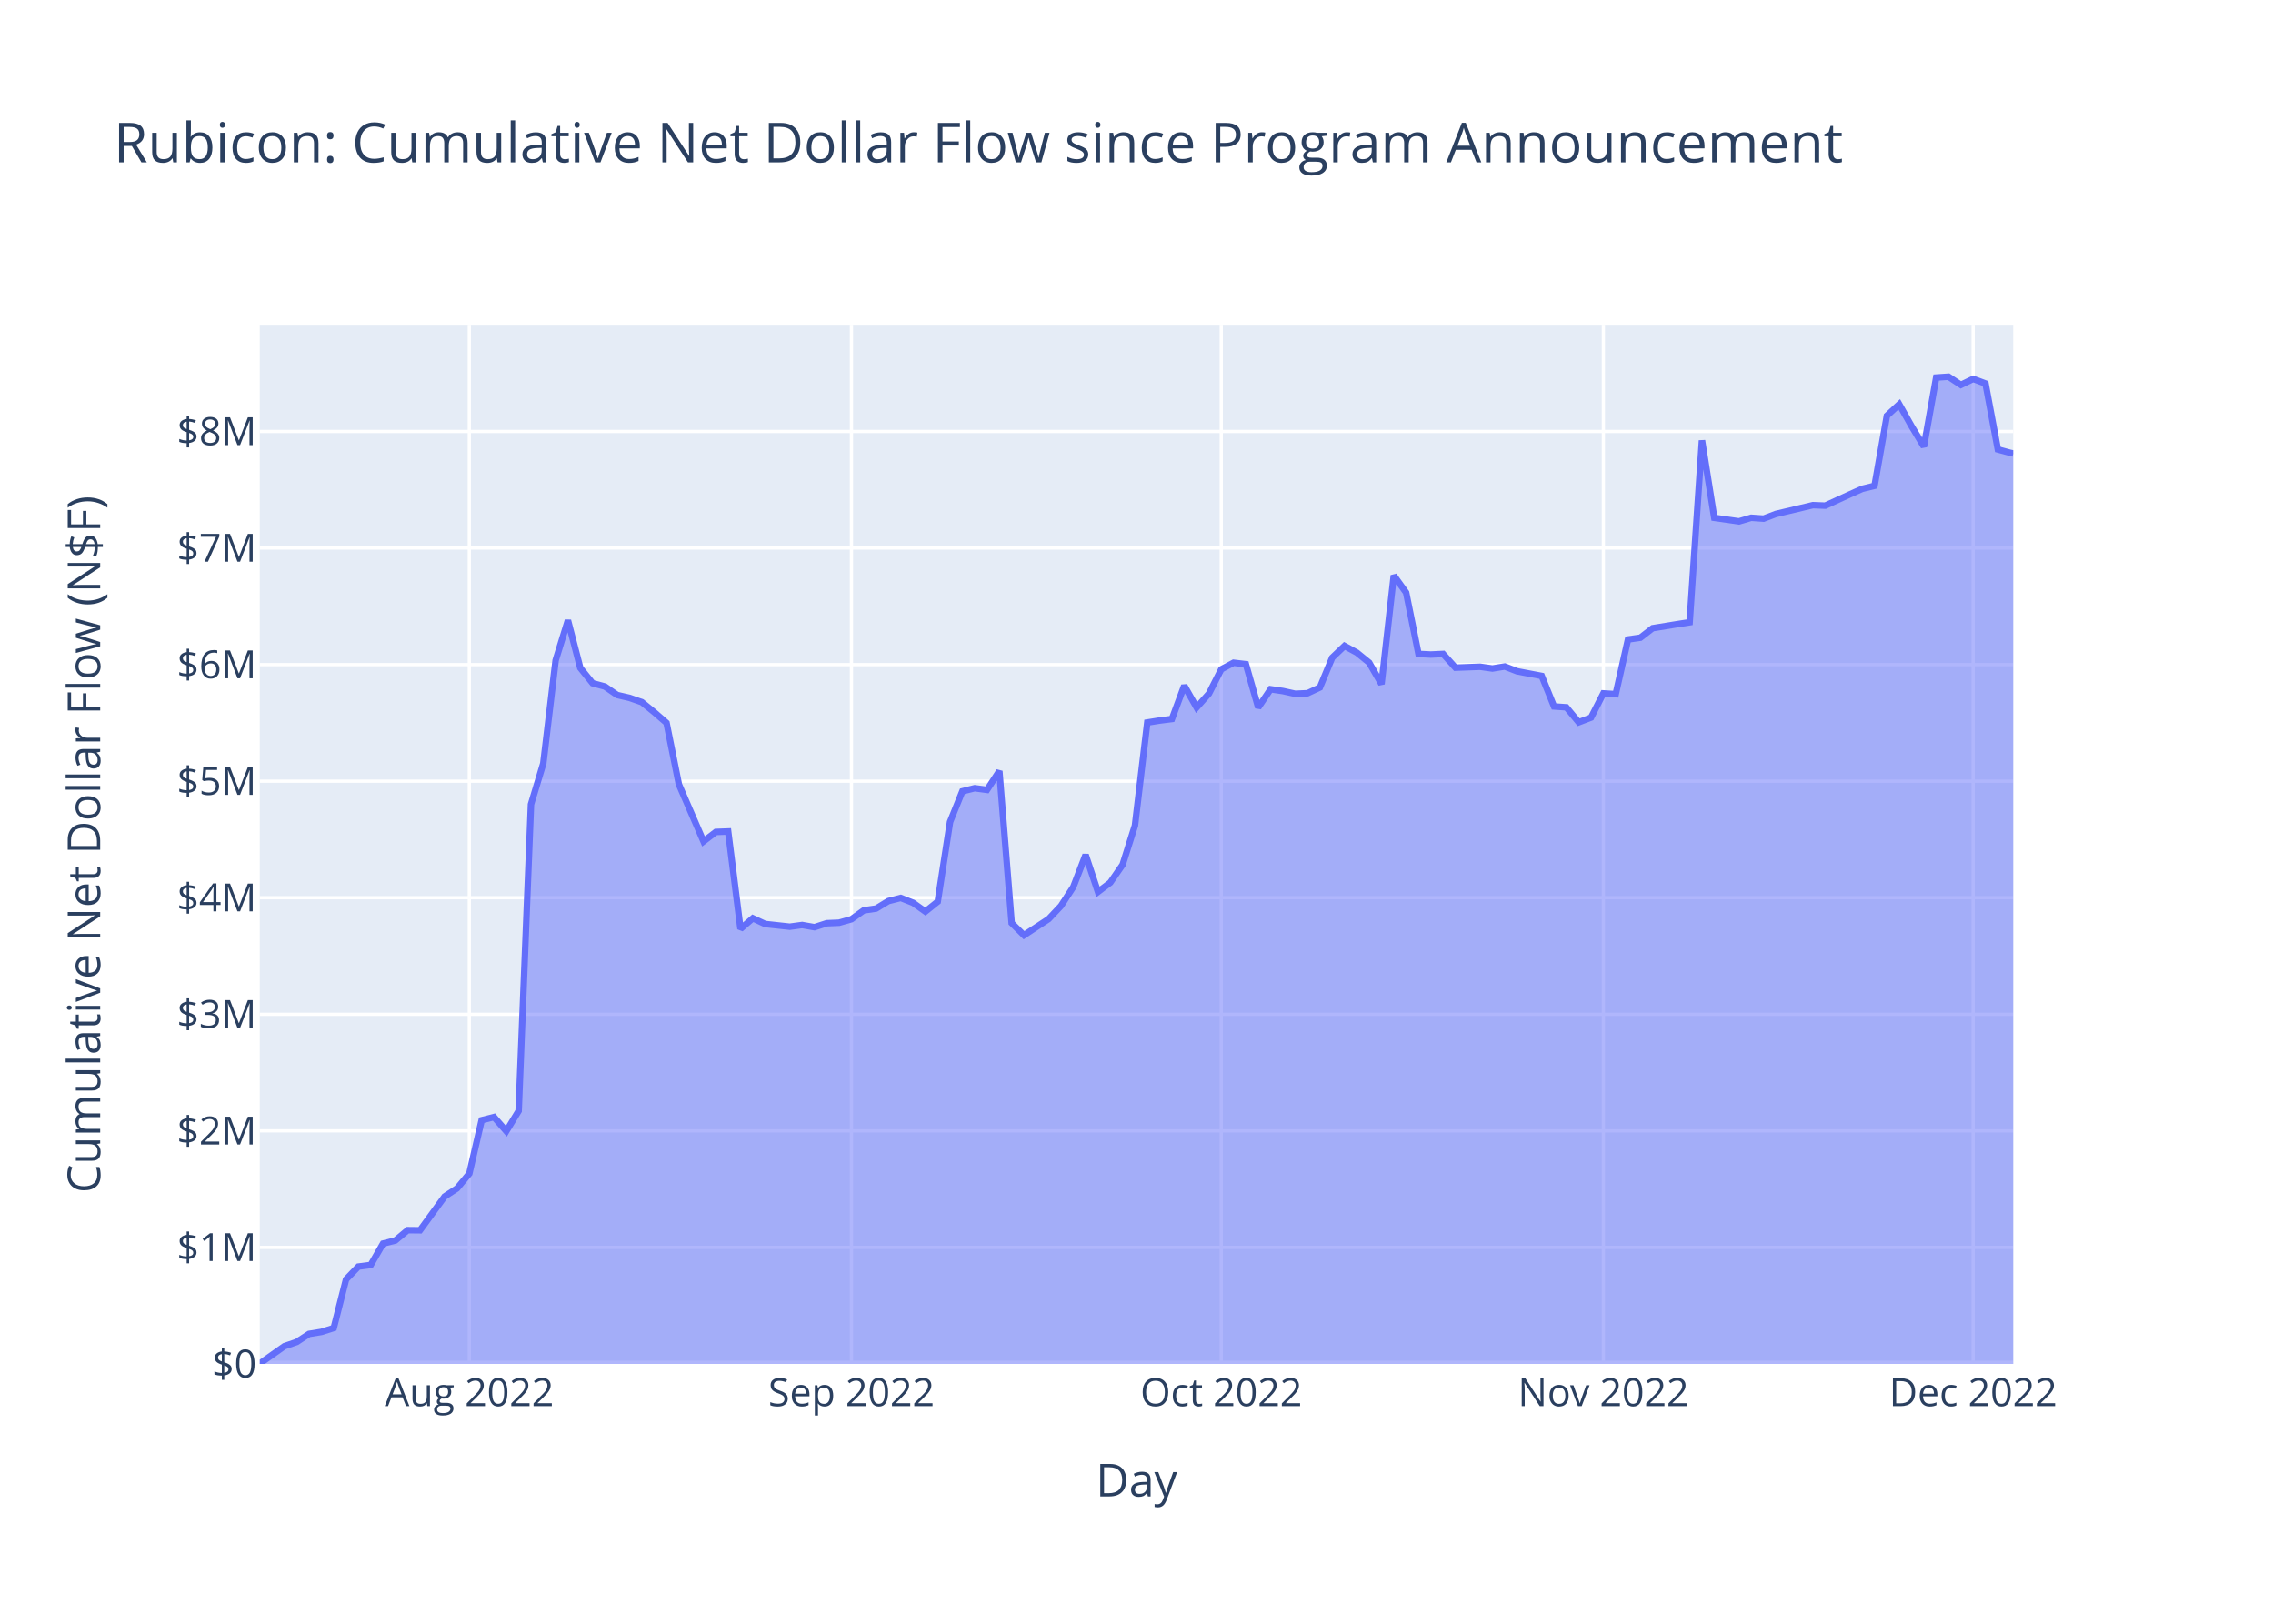
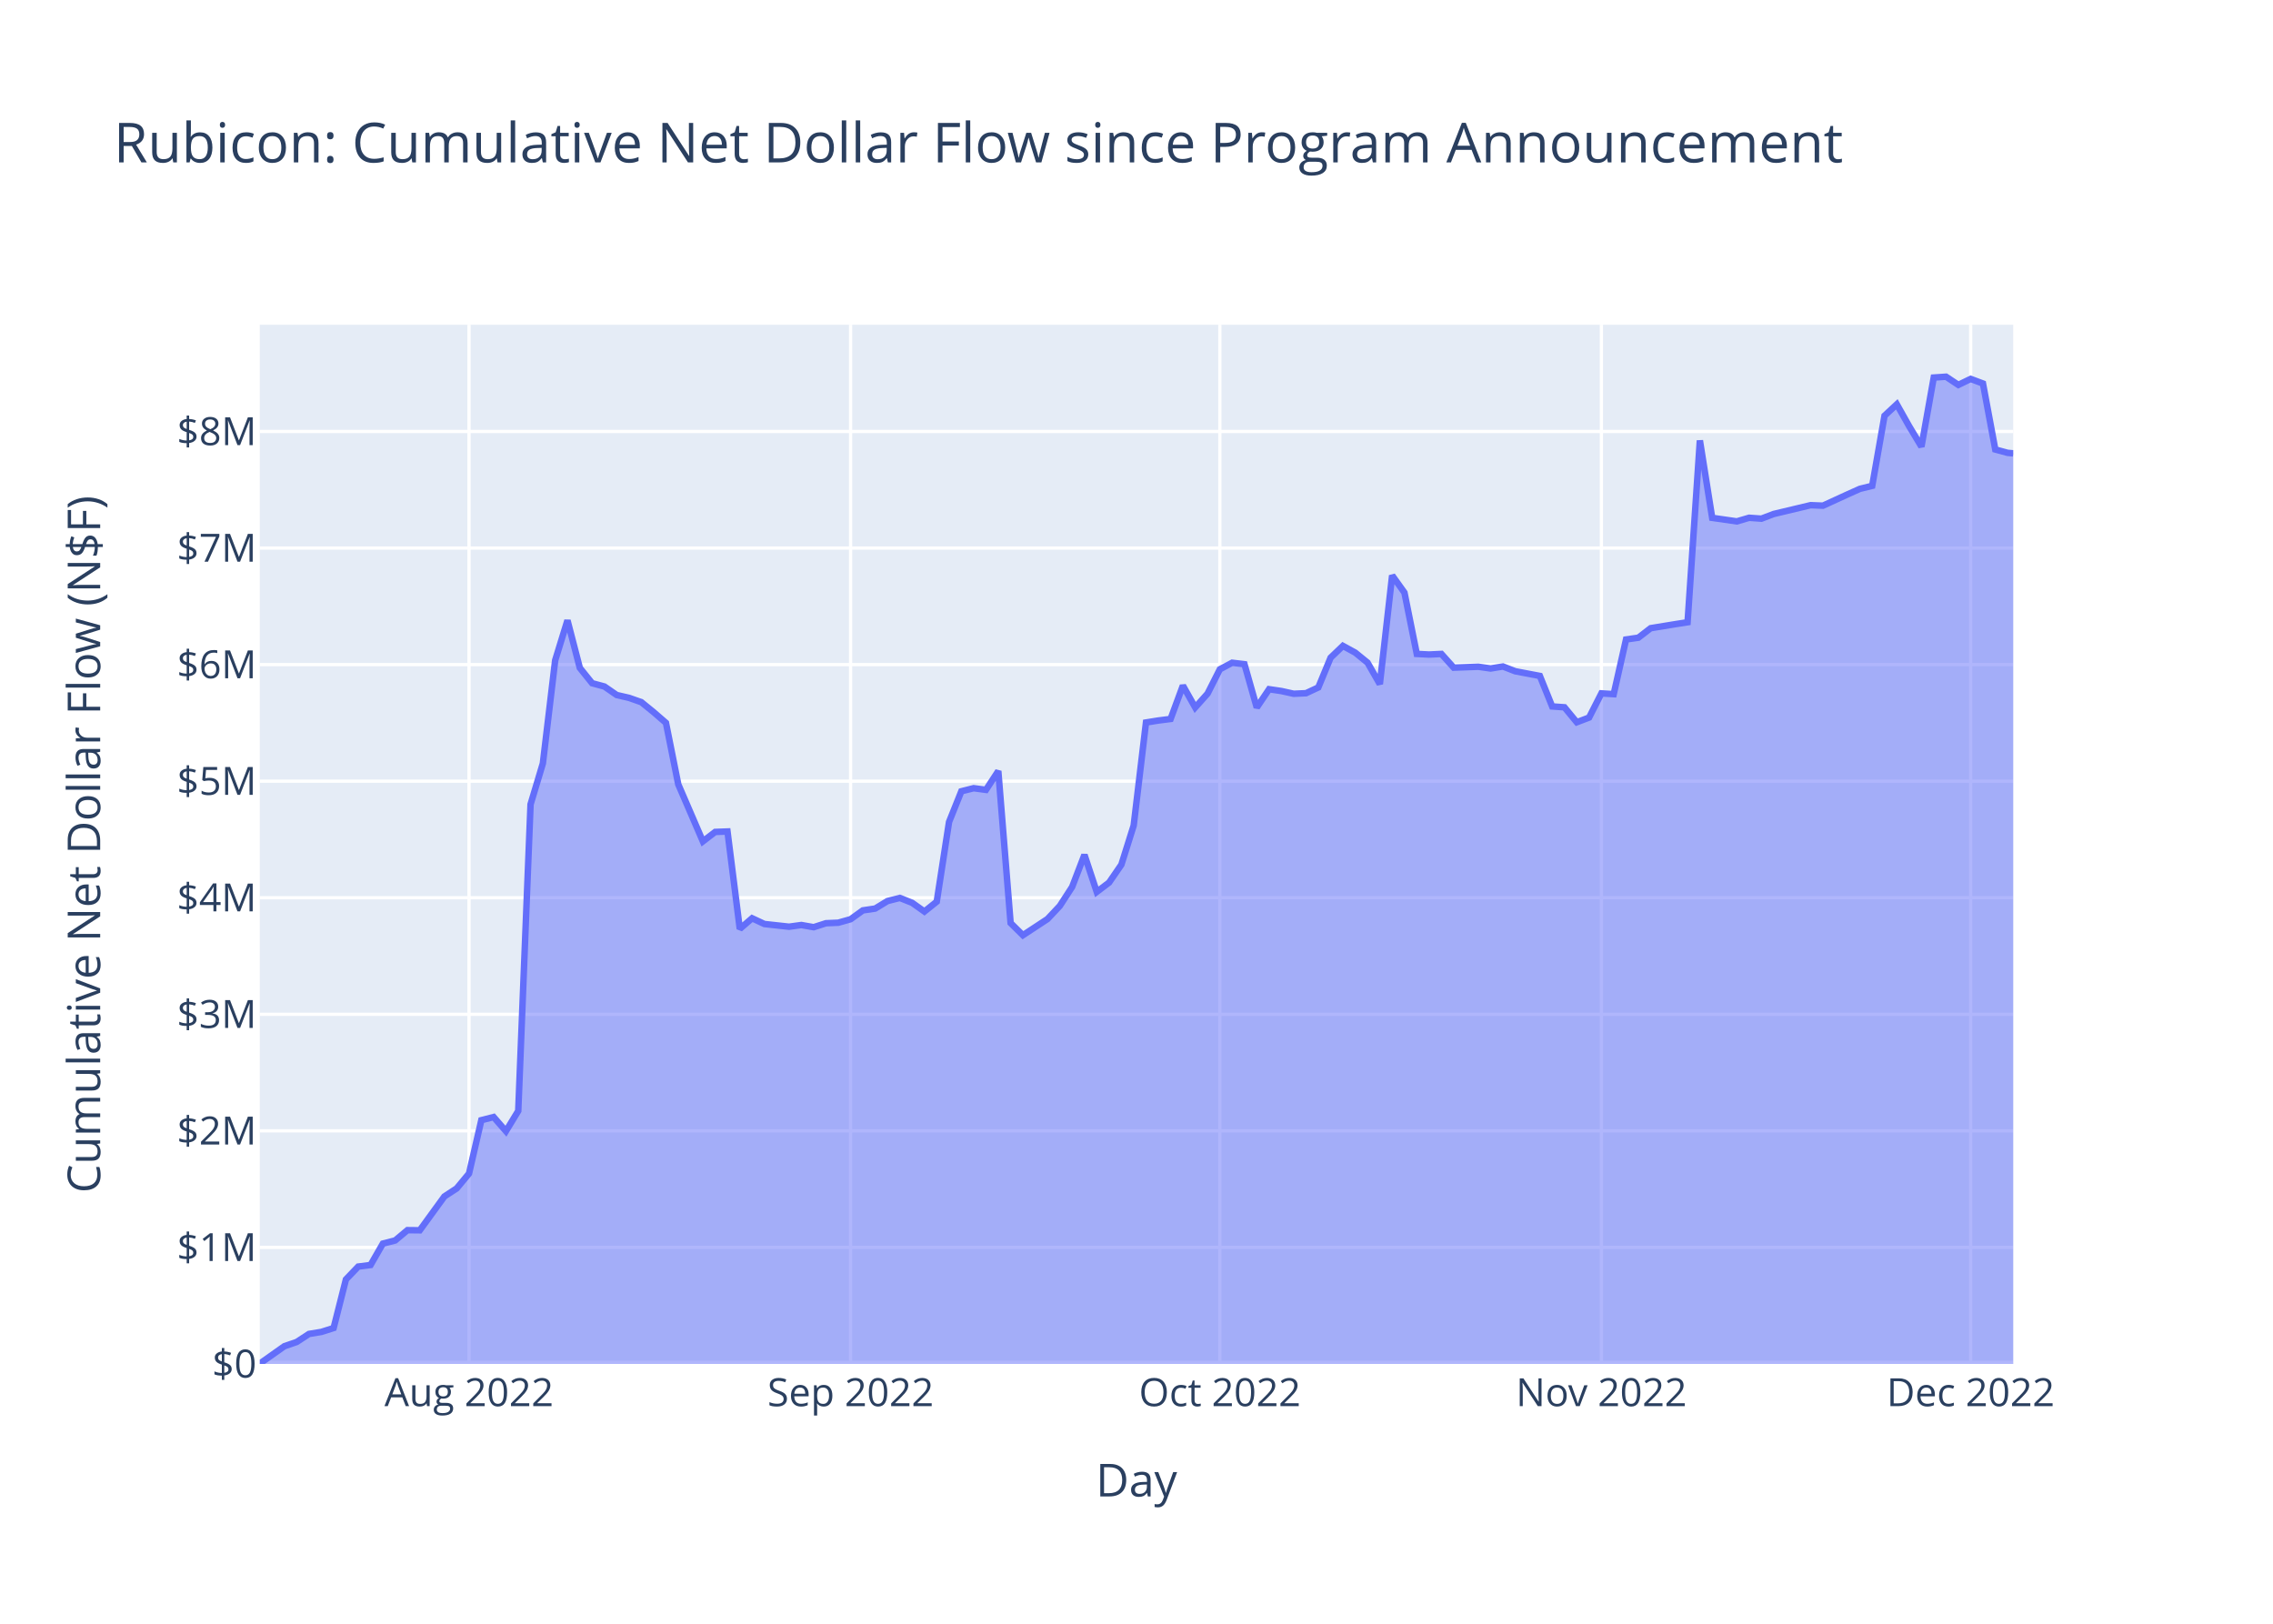
<svg xmlns="http://www.w3.org/2000/svg" class="main-svg" width="700" height="500" style="" viewBox="0 0 700 500">
  <rect x="0" y="0" width="700" height="500" style="fill: rgb(255, 255, 255); fill-opacity: 1;" />
-   <defs id="defs-955cf2">
+   <defs id="defs-975786">
    <g class="clips">
-       <clipPath id="clip955cf2xyplot" class="plotclip">
+       <clipPath id="clip975786xyplot" class="plotclip">
        <rect width="540" height="320" />
      </clipPath>
-       <clipPath class="axesclip" id="clip955cf2x">
+       <clipPath class="axesclip" id="clip975786x">
        <rect x="80" y="0" width="540" height="500" />
      </clipPath>
-       <clipPath class="axesclip" id="clip955cf2y">
+       <clipPath class="axesclip" id="clip975786y">
        <rect x="0" y="100" width="700" height="320" />
      </clipPath>
-       <clipPath class="axesclip" id="clip955cf2xy">
+       <clipPath class="axesclip" id="clip975786xy">
        <rect x="80" y="100" width="540" height="320" />
      </clipPath>
    </g>
    <g class="gradients" />
    <g class="patterns" />
  </defs>
  <g class="bglayer">
    <rect class="bg" x="80" y="100" width="540" height="320" style="fill: rgb(229, 236, 246); fill-opacity: 1; stroke-width: 0;" />
  </g>
  <g class="layer-below">
    <g class="imagelayer" />
    <g class="shapelayer" />
  </g>
  <g class="cartesianlayer">
    <g class="subplot xy">
      <g class="layer-subplot">
        <g class="shapelayer" />
        <g class="imagelayer" />
      </g>
      <g class="minor-gridlayer">
        <g class="x" />
        <g class="y" />
      </g>
      <g class="gridlayer">
        <g class="x">
-           <path class="xgrid crisp" transform="translate(144.53,0)" d="M0,100v320" style="stroke: rgb(255, 255, 255); stroke-opacity: 1; stroke-width: 1px;" />
-           <path class="xgrid crisp" transform="translate(262.21,0)" d="M0,100v320" style="stroke: rgb(255, 255, 255); stroke-opacity: 1; stroke-width: 1px;" />
-           <path class="xgrid crisp" transform="translate(376.1,0)" d="M0,100v320" style="stroke: rgb(255, 255, 255); stroke-opacity: 1; stroke-width: 1px;" />
-           <path class="xgrid crisp" transform="translate(493.78,0)" d="M0,100v320" style="stroke: rgb(255, 255, 255); stroke-opacity: 1; stroke-width: 1px;" />
-           <path class="xgrid crisp" transform="translate(607.66,0)" d="M0,100v320" style="stroke: rgb(255, 255, 255); stroke-opacity: 1; stroke-width: 1px;" />
+           <path class="xgrid crisp" transform="translate(144.44,0)" d="M0,100v320" style="stroke: rgb(255, 255, 255); stroke-opacity: 1; stroke-width: 1px;" />
+           <path class="xgrid crisp" transform="translate(261.95,0)" d="M0,100v320" style="stroke: rgb(255, 255, 255); stroke-opacity: 1; stroke-width: 1px;" />
+           <path class="xgrid crisp" transform="translate(375.67,0)" d="M0,100v320" style="stroke: rgb(255, 255, 255); stroke-opacity: 1; stroke-width: 1px;" />
+           <path class="xgrid crisp" transform="translate(493.17,0)" d="M0,100v320" style="stroke: rgb(255, 255, 255); stroke-opacity: 1; stroke-width: 1px;" />
+           <path class="xgrid crisp" transform="translate(606.89,0)" d="M0,100v320" style="stroke: rgb(255, 255, 255); stroke-opacity: 1; stroke-width: 1px;" />
        </g>
        <g class="y">
          <path class="ygrid crisp" transform="translate(0,384.11)" d="M80,0h540" style="stroke: rgb(255, 255, 255); stroke-opacity: 1; stroke-width: 1px;" />
          <path class="ygrid crisp" transform="translate(0,348.22)" d="M80,0h540" style="stroke: rgb(255, 255, 255); stroke-opacity: 1; stroke-width: 1px;" />
          <path class="ygrid crisp" transform="translate(0,312.33)" d="M80,0h540" style="stroke: rgb(255, 255, 255); stroke-opacity: 1; stroke-width: 1px;" />
          <path class="ygrid crisp" transform="translate(0,276.44)" d="M80,0h540" style="stroke: rgb(255, 255, 255); stroke-opacity: 1; stroke-width: 1px;" />
          <path class="ygrid crisp" transform="translate(0,240.55)" d="M80,0h540" style="stroke: rgb(255, 255, 255); stroke-opacity: 1; stroke-width: 1px;" />
          <path class="ygrid crisp" transform="translate(0,204.65)" d="M80,0h540" style="stroke: rgb(255, 255, 255); stroke-opacity: 1; stroke-width: 1px;" />
          <path class="ygrid crisp" transform="translate(0,168.76)" d="M80,0h540" style="stroke: rgb(255, 255, 255); stroke-opacity: 1; stroke-width: 1px;" />
          <path class="ygrid crisp" transform="translate(0,132.87)" d="M80,0h540" style="stroke: rgb(255, 255, 255); stroke-opacity: 1; stroke-width: 1px;" />
        </g>
      </g>
      <g class="zerolinelayer">
        <path class="yzl zl crisp" transform="translate(0,420)" d="M80,0h540" style="stroke: rgb(255, 255, 255); stroke-opacity: 1; stroke-width: 2px;" />
      </g>
      <path class="xlines-below" />
      <path class="ylines-below" />
      <g class="overlines-below" />
      <g class="xaxislayer-below" />
      <g class="yaxislayer-below" />
      <g class="overaxes-below" />
-       <g class="plot" transform="translate(80,100)" clip-path="url(#clip955cf2xyplot)">
+       <g class="plot" transform="translate(80,100)" clip-path="url(#clip975786xyplot)">
        <g class="scatterlayer mlayer">
-           <g class="trace scatter trace44f291" style="stroke-miterlimit: 2;">
+           <g class="trace scatter trace894b93" style="stroke-miterlimit: 2;">
            <g class="fills">
              <g>
-                 <path class="js-fill" d="M540,320L0,320L0,319.9L7.59,314.54L11.39,313.24L15.18,310.76L18.98,310.14L22.78,308.94L26.57,293.98L30.37,290.02L34.17,289.53L37.96,282.94L41.76,281.97L45.55,278.8L49.35,278.84L56.94,268.42L60.74,265.94L64.53,261.37L68.33,244.94L72.13,243.97L75.92,248.32L79.72,242.08L83.52,147.69L87.31,135.08L91.11,103.35L94.9,91.03L98.7,105.66L102.5,110.38L106.29,111.4L110.09,114.02L113.88,114.89L117.68,116.22L121.48,119.3L125.27,122.59L129.07,141.52L136.66,159.09L140.46,156.18L144.25,156.04L148.05,186.03L151.85,182.76L155.64,184.53L163.23,185.36L167.03,184.84L170.83,185.51L174.62,184.29L178.42,184.13L182.21,183.06L186.01,180.33L189.81,179.77L193.6,177.46L197.4,176.5L201.2,178L204.99,180.69L208.79,177.65L212.58,153.11L216.38,143.66L220.18,142.71L223.97,143.22L227.77,137.42L231.56,184.23L235.36,187.98L242.95,182.99L246.75,178.95L250.55,173.1L254.34,163.23L258.14,174.64L261.93,171.77L265.73,166.26L269.53,154.2L273.32,122.48L277.12,121.87L280.91,121.39L284.71,111.12L288.51,117.85L292.3,113.59L296.1,106.1L299.89,104.08L303.69,104.53L307.49,117.86L311.28,112.23L315.08,112.79L318.88,113.63L322.67,113.46L326.47,111.69L330.26,102.52L334.06,98.89L337.86,100.96L341.65,104.04L345.45,110.65L349.24,77.2L353.04,82.49L356.84,101.36L360.63,101.55L364.43,101.37L368.23,105.59L375.82,105.31L379.61,105.85L383.41,105.23L387.21,106.7L394.8,108.14L398.59,117.53L402.39,117.8L406.19,122.4L409.98,120.96L413.78,113.51L417.58,113.75L421.37,96.91L425.17,96.37L428.96,93.44L436.56,92.2L440.35,91.61L444.15,35.63L447.94,59.46L455.54,60.55L459.33,59.44L463.13,59.71L466.92,58.27L478.31,55.56L482.11,55.71L489.7,52.23L493.5,50.53L497.29,49.6L501.09,28.02L504.89,24.5L508.68,31.23L512.48,37.53L516.27,16.26L520.07,16L523.87,18.52L527.66,16.68L531.46,18.1L535.26,38.41L539.05,39.44L540,39.64" style="fill: rgb(99, 110, 250); fill-opacity: 0.5; stroke-width: 0;" />
+                 <path class="js-fill" d="M540,320L0,320L0,319.9L7.58,314.54L11.37,313.24L15.16,310.76L18.95,310.14L22.74,308.94L26.53,293.98L30.32,290.02L34.12,289.53L37.91,282.94L41.7,281.97L45.49,278.8L49.28,278.84L56.86,268.42L60.65,265.94L64.44,261.37L68.23,244.94L72.02,243.97L75.81,248.32L79.6,242.08L83.39,147.69L87.18,135.08L90.97,103.35L94.76,91.03L98.56,105.66L102.35,110.38L106.14,111.4L109.93,114.02L113.72,114.89L117.51,116.22L121.3,119.3L125.09,122.59L128.88,141.52L136.46,159.09L140.25,156.18L144.04,156.04L147.83,186.03L151.62,182.76L155.41,184.53L163,185.36L166.79,184.84L170.58,185.51L174.37,184.29L178.16,184.13L181.95,183.06L185.74,180.33L189.53,179.77L193.32,177.46L197.11,176.5L200.9,178L204.69,180.69L208.48,177.65L212.27,153.11L216.06,143.66L219.85,142.71L223.64,143.22L227.44,137.42L231.23,184.23L235.02,187.98L242.6,182.99L246.39,178.95L250.18,173.1L253.97,163.23L257.76,174.64L261.55,171.77L265.34,166.26L269.13,154.2L272.92,122.48L276.71,121.87L280.5,121.39L284.29,111.12L288.08,117.85L291.88,113.59L295.67,106.1L299.46,104.08L303.25,104.53L307.04,117.86L310.83,112.23L314.62,112.79L318.41,113.63L322.2,113.46L325.99,111.69L329.78,102.52L333.57,98.89L337.36,100.96L341.15,104.04L344.94,110.65L348.73,77.2L352.52,82.49L356.32,101.36L360.11,101.55L363.9,101.37L367.69,105.59L375.27,105.31L379.06,105.85L382.85,105.23L386.64,106.7L394.22,108.14L398.01,117.53L401.8,117.8L405.59,122.4L409.38,120.96L413.17,113.51L416.96,113.75L420.76,96.91L424.55,96.37L428.34,93.44L435.92,92.2L439.71,91.61L443.5,35.63L447.29,59.46L454.87,60.55L458.66,59.44L462.45,59.71L466.24,58.27L477.61,55.56L481.4,55.71L488.99,52.23L492.78,50.53L496.57,49.6L500.36,28.02L504.15,24.5L507.94,31.23L511.73,37.53L515.52,16.26L519.31,16L523.1,18.52L526.89,16.68L530.68,18.1L534.47,38.41L538.26,39.44L540,39.6" style="fill: rgb(99, 110, 250); fill-opacity: 0.5; stroke-width: 0;" />
              </g>
            </g>
            <g class="errorbars" />
            <g class="lines">
-               <path class="js-line" d="M0,319.9L7.59,314.54L11.39,313.24L15.18,310.76L18.98,310.14L22.78,308.94L26.57,293.98L30.37,290.02L34.17,289.53L37.96,282.94L41.76,281.97L45.55,278.8L49.35,278.84L56.94,268.42L60.74,265.94L64.53,261.37L68.33,244.94L72.13,243.97L75.92,248.32L79.72,242.08L83.52,147.69L87.31,135.08L91.11,103.35L94.9,91.03L98.7,105.66L102.5,110.38L106.29,111.4L110.09,114.02L113.88,114.89L117.68,116.22L121.48,119.3L125.27,122.59L129.07,141.52L136.66,159.09L140.46,156.18L144.25,156.04L148.05,186.03L151.85,182.76L155.64,184.53L163.23,185.36L167.03,184.84L170.83,185.51L174.62,184.29L178.42,184.13L182.21,183.06L186.01,180.33L189.81,179.77L193.6,177.46L197.4,176.5L201.2,178L204.99,180.69L208.79,177.65L212.58,153.11L216.38,143.66L220.18,142.71L223.97,143.22L227.77,137.42L231.56,184.23L235.36,187.98L242.95,182.99L246.75,178.95L250.55,173.1L254.34,163.23L258.14,174.64L261.93,171.77L265.73,166.26L269.53,154.2L273.32,122.48L277.12,121.87L280.91,121.39L284.71,111.12L288.51,117.85L292.3,113.59L296.1,106.1L299.89,104.08L303.69,104.53L307.49,117.86L311.28,112.23L315.08,112.79L318.88,113.63L322.67,113.46L326.47,111.69L330.26,102.52L334.06,98.89L337.86,100.96L341.65,104.04L345.45,110.65L349.24,77.2L353.04,82.49L356.84,101.36L360.63,101.55L364.43,101.37L368.23,105.59L375.82,105.31L379.61,105.85L383.41,105.23L387.21,106.7L394.8,108.14L398.59,117.53L402.39,117.8L406.19,122.4L409.98,120.96L413.78,113.51L417.58,113.75L421.37,96.91L425.17,96.37L428.96,93.44L436.56,92.2L440.35,91.61L444.15,35.63L447.94,59.46L455.54,60.55L459.33,59.44L463.13,59.71L466.92,58.27L478.31,55.56L482.11,55.71L489.7,52.23L493.5,50.53L497.29,49.6L501.09,28.02L504.89,24.5L508.68,31.23L512.48,37.53L516.27,16.26L520.07,16L523.87,18.52L527.66,16.68L531.46,18.1L535.26,38.41L539.05,39.44L540,39.64" style="vector-effect: non-scaling-stroke; fill: none; stroke: rgb(99, 110, 250); stroke-opacity: 1; stroke-width: 2px; opacity: 1;" />
+               <path class="js-line" d="M0,319.9L7.58,314.54L11.37,313.24L15.16,310.76L18.95,310.14L22.74,308.94L26.53,293.98L30.32,290.02L34.12,289.53L37.91,282.94L41.7,281.97L45.49,278.8L49.28,278.84L56.86,268.42L60.65,265.94L64.44,261.37L68.23,244.94L72.02,243.97L75.81,248.32L79.6,242.08L83.39,147.69L87.18,135.08L90.97,103.35L94.76,91.03L98.56,105.66L102.35,110.38L106.14,111.4L109.93,114.02L113.72,114.89L117.51,116.22L121.3,119.3L125.09,122.59L128.88,141.52L136.46,159.09L140.25,156.18L144.04,156.04L147.83,186.03L151.62,182.76L155.41,184.53L163,185.36L166.79,184.84L170.58,185.51L174.37,184.29L178.16,184.13L181.95,183.06L185.74,180.33L189.53,179.77L193.32,177.46L197.11,176.5L200.9,178L204.69,180.69L208.48,177.65L212.27,153.11L216.06,143.66L219.85,142.71L223.64,143.22L227.44,137.42L231.23,184.23L235.02,187.98L242.6,182.99L246.39,178.95L250.18,173.1L253.97,163.23L257.76,174.64L261.55,171.77L265.34,166.26L269.13,154.2L272.92,122.48L276.71,121.87L280.5,121.39L284.29,111.12L288.08,117.85L291.88,113.59L295.67,106.1L299.46,104.08L303.25,104.53L307.04,117.86L310.83,112.23L314.62,112.79L318.41,113.63L322.2,113.46L325.99,111.69L329.78,102.52L333.57,98.89L337.36,100.96L341.15,104.04L344.94,110.65L348.73,77.2L352.52,82.49L356.32,101.36L360.11,101.55L363.9,101.37L367.69,105.59L375.27,105.31L379.06,105.85L382.85,105.23L386.64,106.7L394.22,108.14L398.01,117.53L401.8,117.8L405.59,122.4L409.38,120.96L413.17,113.51L416.96,113.75L420.76,96.91L424.55,96.37L428.34,93.44L435.92,92.2L439.71,91.61L443.5,35.63L447.29,59.46L454.87,60.55L458.66,59.44L462.45,59.71L466.24,58.27L477.61,55.56L481.4,55.71L488.99,52.23L492.78,50.53L496.57,49.6L500.36,28.02L504.15,24.5L507.94,31.23L511.73,37.53L515.52,16.26L519.31,16L523.1,18.52L526.89,16.68L530.68,18.1L534.47,38.41L538.26,39.44L540,39.6" style="vector-effect: non-scaling-stroke; fill: none; stroke: rgb(99, 110, 250); stroke-opacity: 1; stroke-width: 2px; opacity: 1;" />
            </g>
            <g class="points" />
            <g class="text" />
          </g>
        </g>
      </g>
      <g class="overplot" />
      <path class="xlines-above crisp" d="M0,0" style="fill: none;" />
      <path class="ylines-above crisp" d="M0,0" style="fill: none;" />
      <g class="overlines-above" />
      <g class="xaxislayer-above">
        <g class="xtick">
-           <text text-anchor="middle" x="0" y="433" transform="translate(144.53,0)" style="font-family: 'Open Sans', verdana, arial, sans-serif; font-size: 12px; fill: rgb(42, 63, 95); fill-opacity: 1; white-space: pre; opacity: 1;">Aug 2022</text>
+           <text text-anchor="middle" x="0" y="433" transform="translate(144.44,0)" style="font-family: 'Open Sans', verdana, arial, sans-serif; font-size: 12px; fill: rgb(42, 63, 95); fill-opacity: 1; white-space: pre; opacity: 1;">Aug 2022</text>
        </g>
        <g class="xtick">
-           <text text-anchor="middle" x="0" y="433" style="font-family: 'Open Sans', verdana, arial, sans-serif; font-size: 12px; fill: rgb(42, 63, 95); fill-opacity: 1; white-space: pre; opacity: 1;" transform="translate(262.21,0)">Sep 2022</text>
+           <text text-anchor="middle" x="0" y="433" style="font-family: 'Open Sans', verdana, arial, sans-serif; font-size: 12px; fill: rgb(42, 63, 95); fill-opacity: 1; white-space: pre; opacity: 1;" transform="translate(261.95,0)">Sep 2022</text>
        </g>
        <g class="xtick">
-           <text text-anchor="middle" x="0" y="433" style="font-family: 'Open Sans', verdana, arial, sans-serif; font-size: 12px; fill: rgb(42, 63, 95); fill-opacity: 1; white-space: pre; opacity: 1;" transform="translate(376.1,0)">Oct 2022</text>
+           <text text-anchor="middle" x="0" y="433" style="font-family: 'Open Sans', verdana, arial, sans-serif; font-size: 12px; fill: rgb(42, 63, 95); fill-opacity: 1; white-space: pre; opacity: 1;" transform="translate(375.67,0)">Oct 2022</text>
        </g>
        <g class="xtick">
-           <text text-anchor="middle" x="0" y="433" style="font-family: 'Open Sans', verdana, arial, sans-serif; font-size: 12px; fill: rgb(42, 63, 95); fill-opacity: 1; white-space: pre; opacity: 1;" transform="translate(493.78,0)">Nov 2022</text>
+           <text text-anchor="middle" x="0" y="433" style="font-family: 'Open Sans', verdana, arial, sans-serif; font-size: 12px; fill: rgb(42, 63, 95); fill-opacity: 1; white-space: pre; opacity: 1;" transform="translate(493.17,0)">Nov 2022</text>
        </g>
        <g class="xtick">
-           <text text-anchor="middle" x="0" y="433" style="font-family: 'Open Sans', verdana, arial, sans-serif; font-size: 12px; fill: rgb(42, 63, 95); fill-opacity: 1; white-space: pre; opacity: 1;" transform="translate(607.66,0)">Dec 2022</text>
+           <text text-anchor="middle" x="0" y="433" style="font-family: 'Open Sans', verdana, arial, sans-serif; font-size: 12px; fill: rgb(42, 63, 95); fill-opacity: 1; white-space: pre; opacity: 1;" transform="translate(606.89,0)">Dec 2022</text>
        </g>
      </g>
      <g class="yaxislayer-above">
        <g class="ytick">
          <text text-anchor="end" x="79" y="4.2" transform="translate(0,420)" style="font-family: 'Open Sans', verdana, arial, sans-serif; font-size: 12px; fill: rgb(42, 63, 95); fill-opacity: 1; white-space: pre; opacity: 1;">$0</text>
        </g>
        <g class="ytick">
          <text text-anchor="end" x="79" y="4.2" style="font-family: 'Open Sans', verdana, arial, sans-serif; font-size: 12px; fill: rgb(42, 63, 95); fill-opacity: 1; white-space: pre; opacity: 1;" transform="translate(0,384.11)">$1M</text>
        </g>
        <g class="ytick">
          <text text-anchor="end" x="79" y="4.2" style="font-family: 'Open Sans', verdana, arial, sans-serif; font-size: 12px; fill: rgb(42, 63, 95); fill-opacity: 1; white-space: pre; opacity: 1;" transform="translate(0,348.22)">$2M</text>
        </g>
        <g class="ytick">
          <text text-anchor="end" x="79" y="4.2" style="font-family: 'Open Sans', verdana, arial, sans-serif; font-size: 12px; fill: rgb(42, 63, 95); fill-opacity: 1; white-space: pre; opacity: 1;" transform="translate(0,312.33)">$3M</text>
        </g>
        <g class="ytick">
          <text text-anchor="end" x="79" y="4.2" style="font-family: 'Open Sans', verdana, arial, sans-serif; font-size: 12px; fill: rgb(42, 63, 95); fill-opacity: 1; white-space: pre; opacity: 1;" transform="translate(0,276.44)">$4M</text>
        </g>
        <g class="ytick">
          <text text-anchor="end" x="79" y="4.2" style="font-family: 'Open Sans', verdana, arial, sans-serif; font-size: 12px; fill: rgb(42, 63, 95); fill-opacity: 1; white-space: pre; opacity: 1;" transform="translate(0,240.55)">$5M</text>
        </g>
        <g class="ytick">
          <text text-anchor="end" x="79" y="4.2" style="font-family: 'Open Sans', verdana, arial, sans-serif; font-size: 12px; fill: rgb(42, 63, 95); fill-opacity: 1; white-space: pre; opacity: 1;" transform="translate(0,204.65)">$6M</text>
        </g>
        <g class="ytick">
          <text text-anchor="end" x="79" y="4.2" style="font-family: 'Open Sans', verdana, arial, sans-serif; font-size: 12px; fill: rgb(42, 63, 95); fill-opacity: 1; white-space: pre; opacity: 1;" transform="translate(0,168.76)">$7M</text>
        </g>
        <g class="ytick">
          <text text-anchor="end" x="79" y="4.2" style="font-family: 'Open Sans', verdana, arial, sans-serif; font-size: 12px; fill: rgb(42, 63, 95); fill-opacity: 1; white-space: pre; opacity: 1;" transform="translate(0,132.87)">$8M</text>
        </g>
      </g>
      <g class="overaxes-above" />
    </g>
  </g>
  <g class="polarlayer" />
  <g class="smithlayer" />
  <g class="ternarylayer" />
  <g class="geolayer" />
  <g class="funnelarealayer" />
  <g class="pielayer" />
  <g class="iciclelayer" />
  <g class="treemaplayer" />
  <g class="sunburstlayer" />
  <g class="glimages" />
-   <defs id="topdefs-955cf2">
+   <defs id="topdefs-975786">
    <g class="clips" />
  </defs>
  <g class="layer-above">
    <g class="imagelayer" />
    <g class="shapelayer" />
  </g>
  <g class="infolayer">
    <g class="g-gtitle">
      <text class="gtitle" x="35" y="50" text-anchor="start" dy="0em" style="font-family: 'Open Sans', verdana, arial, sans-serif; font-size: 17px; fill: rgb(42, 63, 95); opacity: 1; font-weight: normal; white-space: pre;">Rubicon: Cumulative Net Dollar Flow since Program Announcement</text>
    </g>
    <g class="g-xtitle">
      <text class="xtitle" x="350" y="460.8" text-anchor="middle" style="font-family: 'Open Sans', verdana, arial, sans-serif; font-size: 14px; fill: rgb(42, 63, 95); opacity: 1; font-weight: normal; white-space: pre;">Day</text>
    </g>
    <g class="g-ytitle">
      <text class="ytitle" transform="rotate(-90,30.85625,260)" x="30.856" y="260" text-anchor="middle" style="font-family: 'Open Sans', verdana, arial, sans-serif; font-size: 14px; fill: rgb(42, 63, 95); opacity: 1; font-weight: normal; white-space: pre;">Cumulative Net Dollar Flow (N$F)</text>
    </g>
  </g>
</svg>
